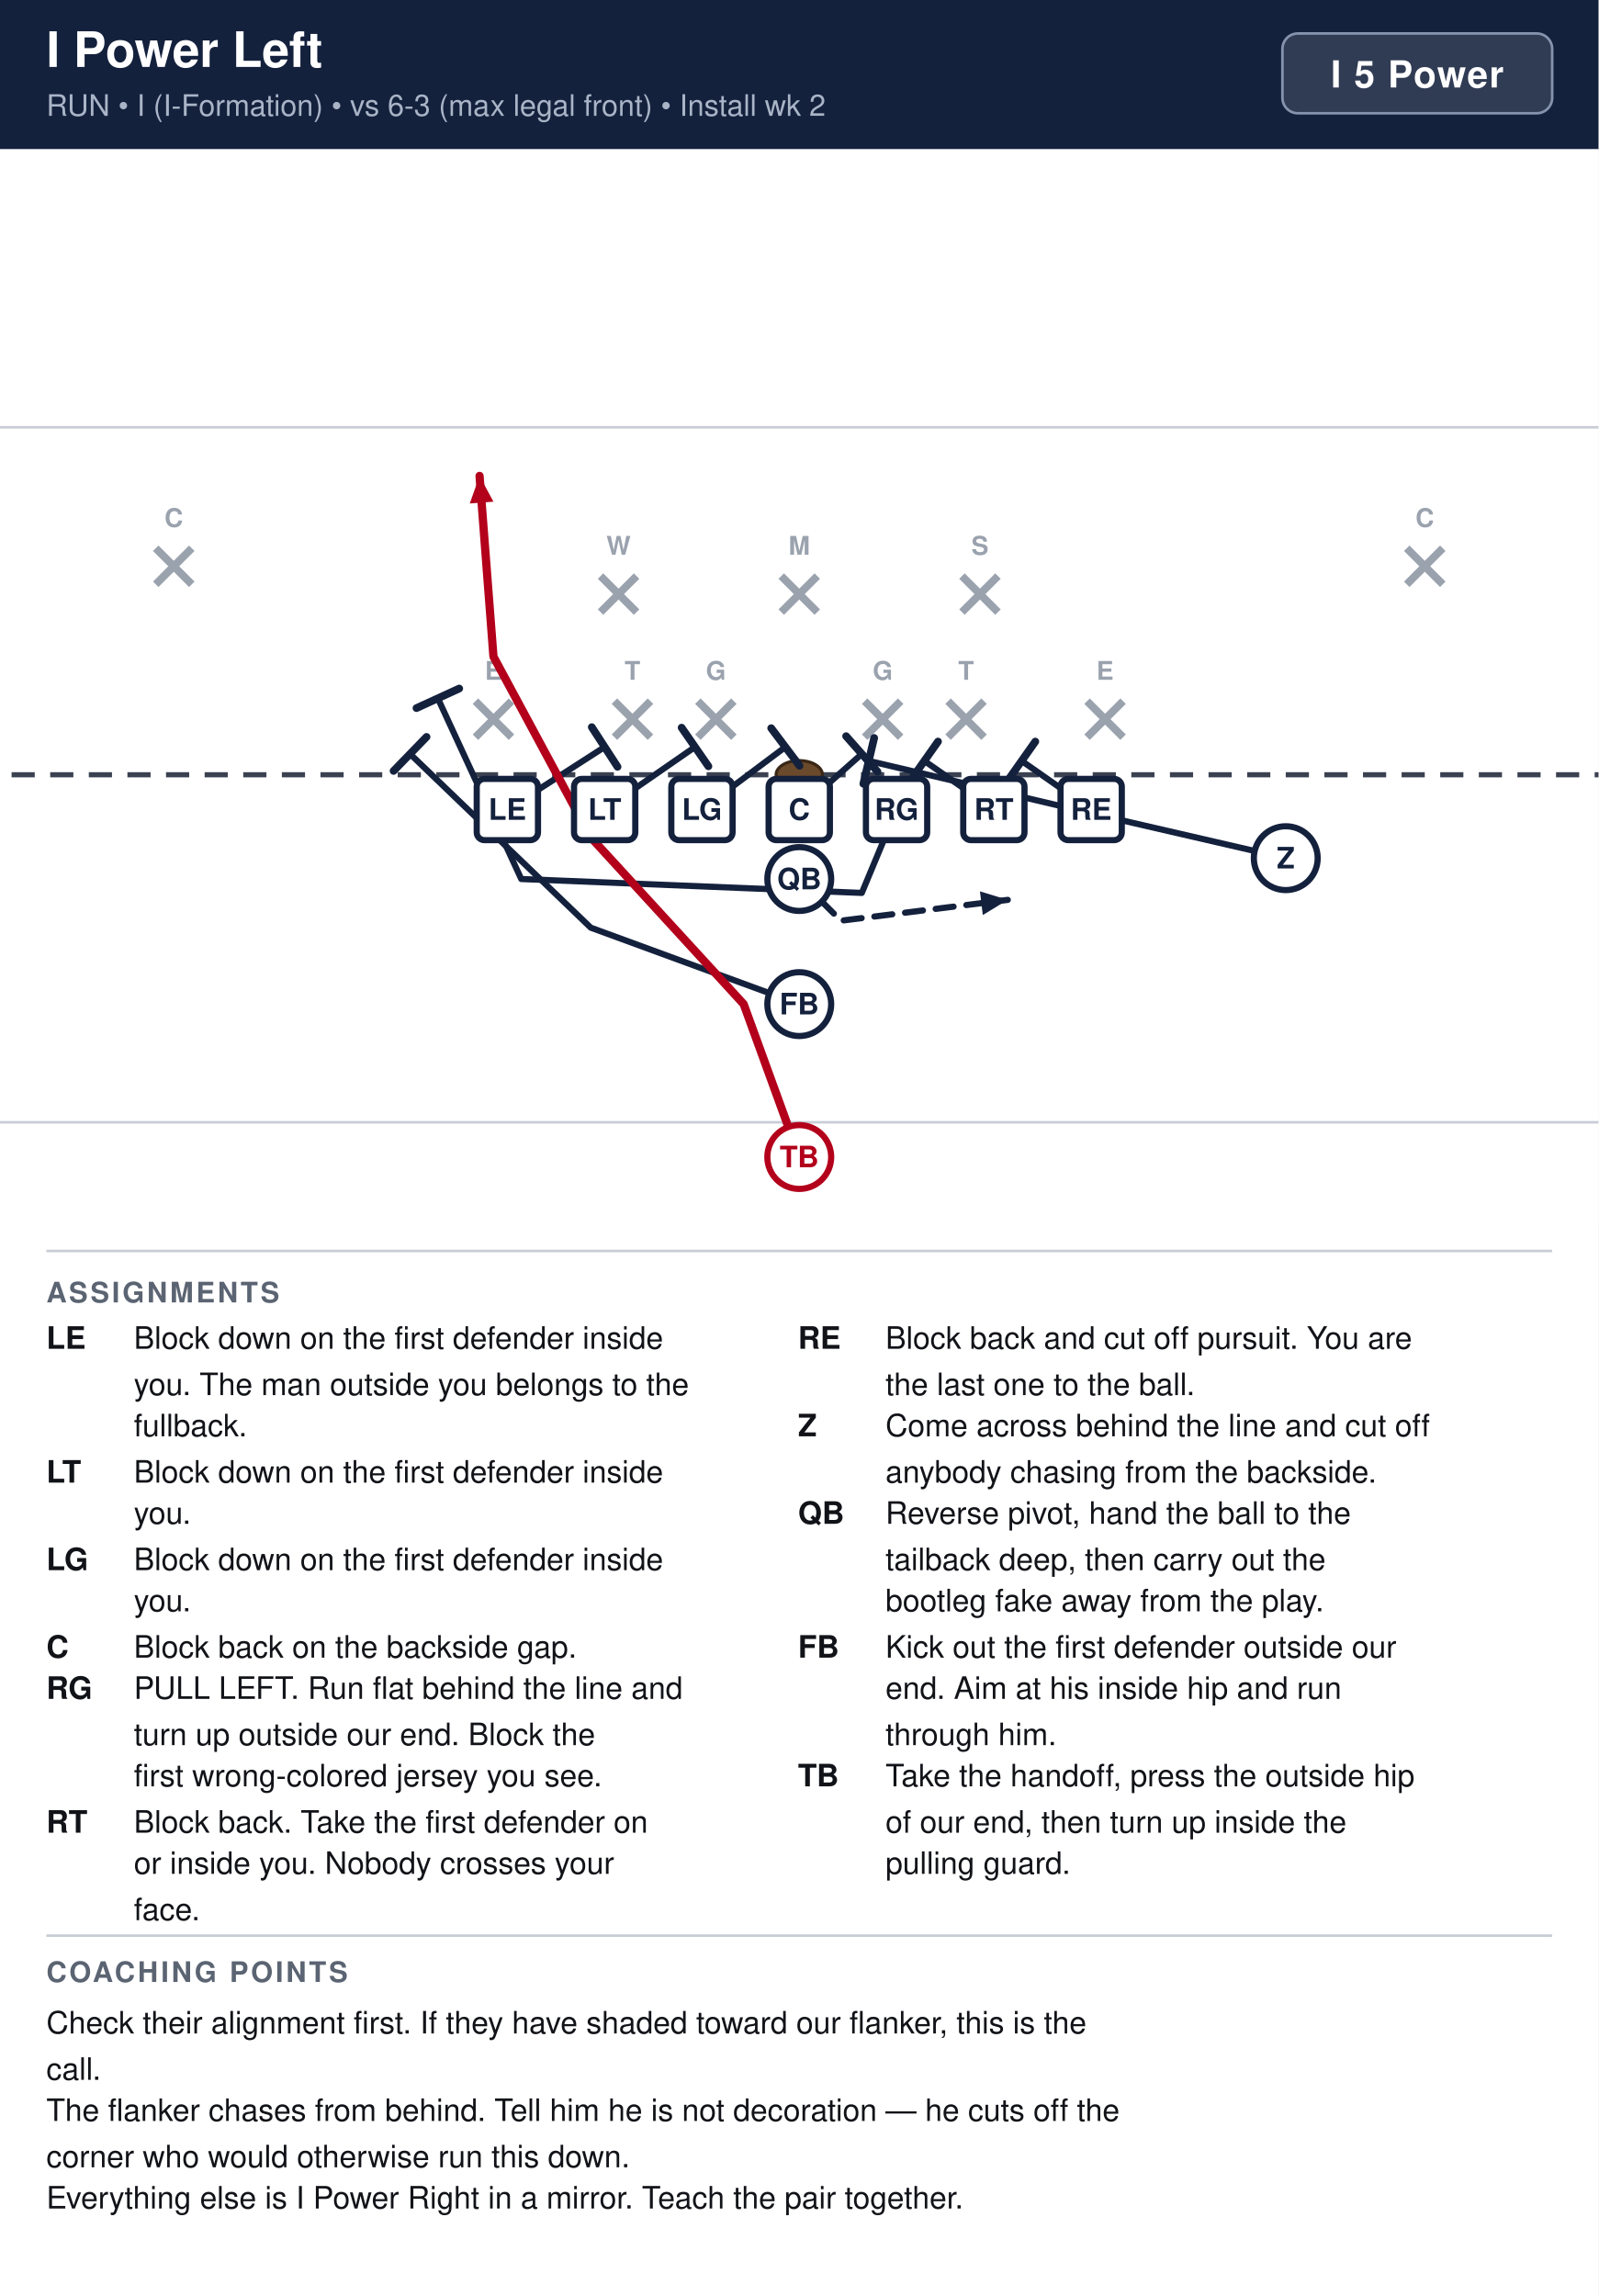
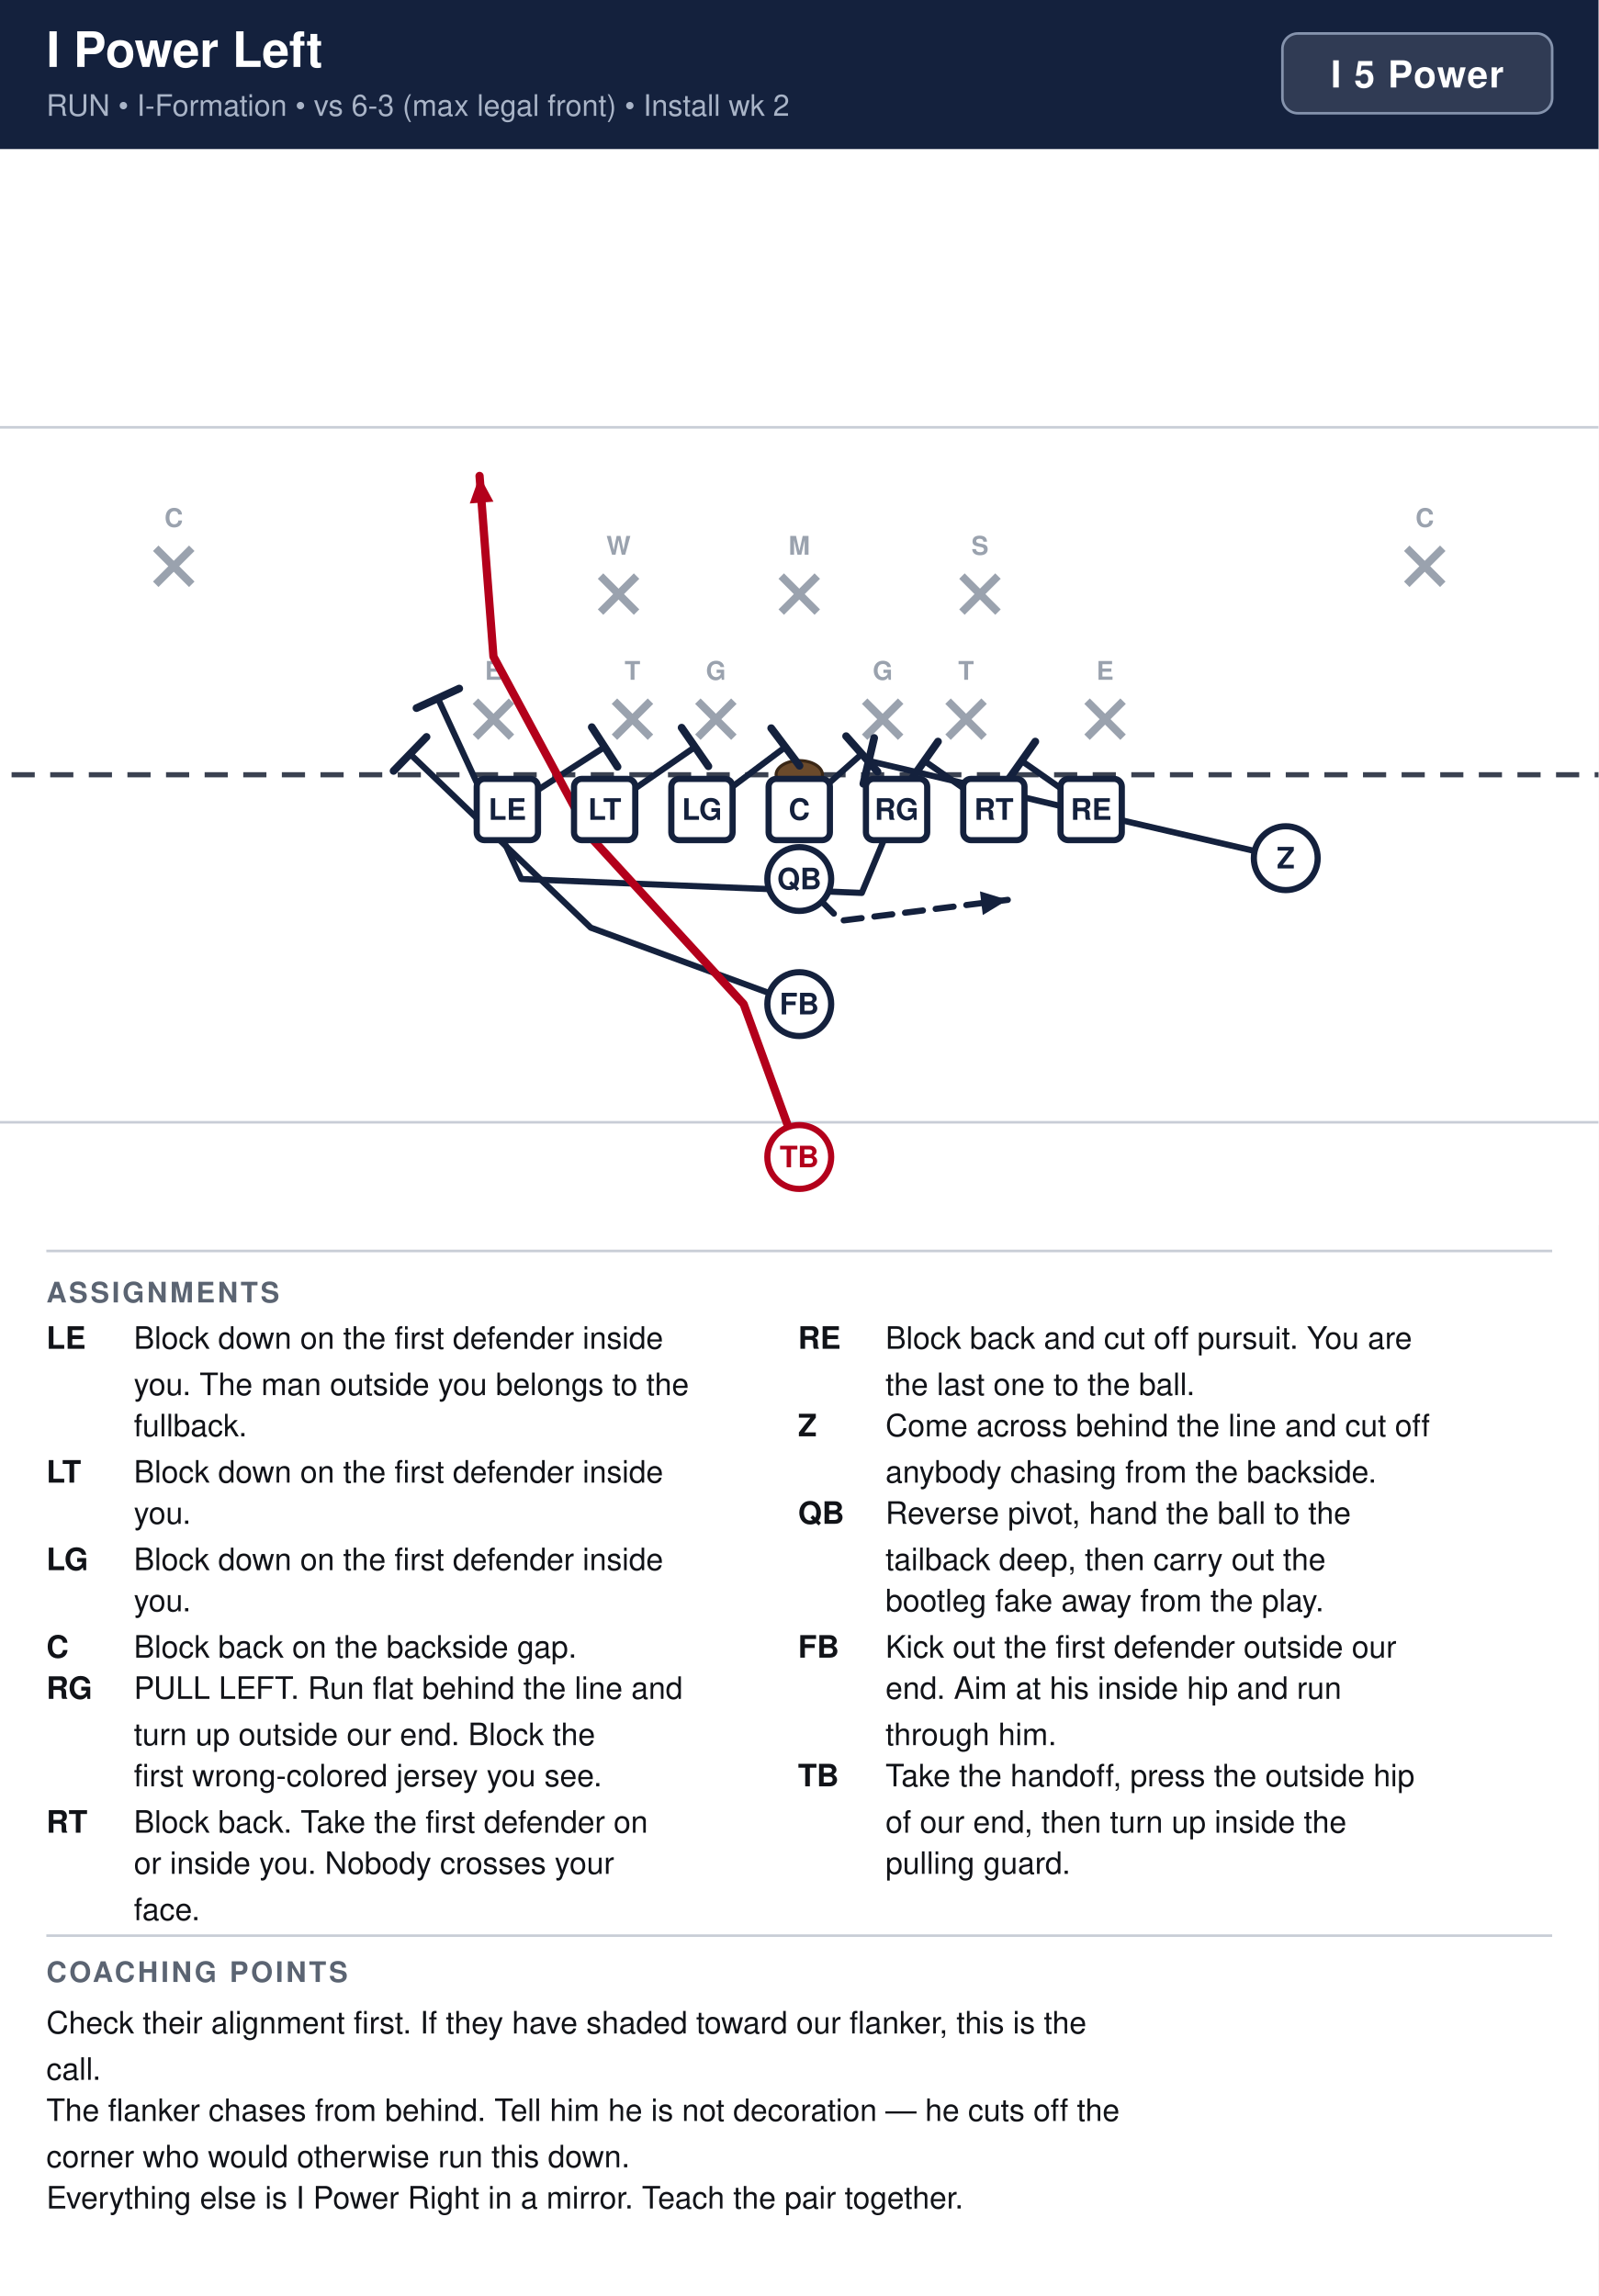
<svg xmlns="http://www.w3.org/2000/svg" width="621" height="892" viewBox="0 0 621 892" font-family="Segoe UI, Helvetica, Arial, sans-serif">
  <rect width="100%" height="100%" fill="#ffffff" />
  <rect x="0" y="0" width="621" height="58" fill="#14213d" />
  <text x="18" y="26" font-size="19" font-weight="700" fill="#ffffff">I Power Left</text>
-   <text x="18" y="45" font-size="11.5" fill="#a9b4c7">RUN  •  I (I-Formation)  •  vs 6-3 (max legal front)  •  Install wk 2</text>
+   <text x="18" y="45" font-size="11.5" fill="#a9b4c7">RUN  •  I-Formation  •  vs 6-3 (max legal front)  •  Install wk 2</text>
  <rect x="498.2" y="13" width="104.8" height="31" rx="6" fill="#ffffff" fill-opacity="0.12" stroke="#8593ad" stroke-width="1" />
  <text x="550.6" y="34" text-anchor="middle" font-size="14.5" font-weight="700" fill="#ffffff" letter-spacing="0.5">I 5 Power</text>
  <clipPath id="fieldclip">
    <rect x="0" y="58" width="621" height="418" />
  </clipPath>
  <g clip-path="url(#fieldclip)">
    <g transform="translate(-40.5,44.5)">
      <rect x="0" y="0" width="702" height="446" fill="#ffffff" />
      <line x1="0" y1="391.5" x2="702" y2="391.5" stroke="#c8cdd6" stroke-width="1" />
      <line x1="0" y1="121.5" x2="702" y2="121.5" stroke="#c8cdd6" stroke-width="1" />
      <line x1="0" y1="256.5" x2="702" y2="256.5" stroke="#3a4150" stroke-width="2" stroke-dasharray="9 6" />
      <ellipse cx="351.0" cy="256.5" rx="9" ry="5.5" fill="#6b4a2b" stroke="#3a2716" stroke-width="1.2" />
      <line x1="225.2" y1="227.9" x2="239.2" y2="241.9" stroke="#9aa2ae" stroke-width="3" />
      <line x1="239.2" y1="227.9" x2="225.2" y2="241.9" stroke="#9aa2ae" stroke-width="3" />
      <text x="232.2" y="219.6" text-anchor="middle" font-size="10" fill="#9aa2ae" font-weight="600">E</text>
      <line x1="279.2" y1="227.9" x2="293.2" y2="241.9" stroke="#9aa2ae" stroke-width="3" />
      <line x1="293.2" y1="227.9" x2="279.2" y2="241.9" stroke="#9aa2ae" stroke-width="3" />
      <text x="286.2" y="219.6" text-anchor="middle" font-size="10" fill="#9aa2ae" font-weight="600">T</text>
      <line x1="311.6" y1="227.9" x2="325.6" y2="241.9" stroke="#9aa2ae" stroke-width="3" />
      <line x1="325.6" y1="227.9" x2="311.6" y2="241.9" stroke="#9aa2ae" stroke-width="3" />
      <text x="318.6" y="219.6" text-anchor="middle" font-size="10" fill="#9aa2ae" font-weight="600">G</text>
      <line x1="376.4" y1="227.9" x2="390.4" y2="241.9" stroke="#9aa2ae" stroke-width="3" />
      <line x1="390.4" y1="227.9" x2="376.4" y2="241.9" stroke="#9aa2ae" stroke-width="3" />
      <text x="383.4" y="219.6" text-anchor="middle" font-size="10" fill="#9aa2ae" font-weight="600">G</text>
      <line x1="408.8" y1="227.9" x2="422.8" y2="241.9" stroke="#9aa2ae" stroke-width="3" />
      <line x1="422.8" y1="227.9" x2="408.8" y2="241.9" stroke="#9aa2ae" stroke-width="3" />
      <text x="415.8" y="219.6" text-anchor="middle" font-size="10" fill="#9aa2ae" font-weight="600">T</text>
      <line x1="462.8" y1="227.9" x2="476.8" y2="241.9" stroke="#9aa2ae" stroke-width="3" />
      <line x1="476.8" y1="227.9" x2="462.8" y2="241.9" stroke="#9aa2ae" stroke-width="3" />
      <text x="469.8" y="219.6" text-anchor="middle" font-size="10" fill="#9aa2ae" font-weight="600">E</text>
      <line x1="273.8" y1="179.3" x2="287.8" y2="193.3" stroke="#9aa2ae" stroke-width="3" />
      <line x1="287.8" y1="179.3" x2="273.8" y2="193.3" stroke="#9aa2ae" stroke-width="3" />
      <text x="280.8" y="171.0" text-anchor="middle" font-size="10" fill="#9aa2ae" font-weight="600">W</text>
      <line x1="344.0" y1="179.3" x2="358.0" y2="193.3" stroke="#9aa2ae" stroke-width="3" />
      <line x1="358.0" y1="179.3" x2="344.0" y2="193.3" stroke="#9aa2ae" stroke-width="3" />
      <text x="351.0" y="171.0" text-anchor="middle" font-size="10" fill="#9aa2ae" font-weight="600">M</text>
      <line x1="414.2" y1="179.3" x2="428.2" y2="193.3" stroke="#9aa2ae" stroke-width="3" />
      <line x1="428.2" y1="179.3" x2="414.2" y2="193.3" stroke="#9aa2ae" stroke-width="3" />
      <text x="421.2" y="171.0" text-anchor="middle" font-size="10" fill="#9aa2ae" font-weight="600">S</text>
      <line x1="101.0" y1="168.5" x2="115.0" y2="182.5" stroke="#9aa2ae" stroke-width="3" />
      <line x1="115.0" y1="168.5" x2="101.0" y2="182.5" stroke="#9aa2ae" stroke-width="3" />
      <text x="108.0" y="160.2" text-anchor="middle" font-size="10" fill="#9aa2ae" font-weight="600">C</text>
      <line x1="587.0" y1="168.5" x2="601.0" y2="182.5" stroke="#9aa2ae" stroke-width="3" />
      <line x1="601.0" y1="168.5" x2="587.0" y2="182.5" stroke="#9aa2ae" stroke-width="3" />
      <text x="594.0" y="160.2" text-anchor="middle" font-size="10" fill="#9aa2ae" font-weight="600">C</text>
      <path d="M464.4,270.0 L437.4,251.1" fill="none" stroke="#14213d" stroke-width="2.4" stroke-linecap="round" stroke-linejoin="round" />
      <line x1="432.1" y1="258.6" x2="442.7" y2="243.6" stroke="#14213d" stroke-width="3.0" stroke-linecap="round" />
      <path d="M426.6,270.0 L399.6,251.1" fill="none" stroke="#14213d" stroke-width="2.4" stroke-linecap="round" stroke-linejoin="round" />
      <line x1="394.3" y1="258.6" x2="404.9" y2="243.6" stroke="#14213d" stroke-width="3.0" stroke-linecap="round" />
      <path d="M388.8,270.0 L375.3,302.4 L243.0,297.0 L210.6,226.8" fill="none" stroke="#14213d" stroke-width="2.4" stroke-linecap="round" stroke-linejoin="round" />
      <line x1="202.3" y1="230.6" x2="218.9" y2="223.0" stroke="#14213d" stroke-width="3.0" stroke-linecap="round" />
      <path d="M351.0,270.0 L375.3,248.4" fill="none" stroke="#14213d" stroke-width="2.4" stroke-linecap="round" stroke-linejoin="round" />
      <line x1="369.2" y1="241.5" x2="381.4" y2="255.3" stroke="#14213d" stroke-width="3.0" stroke-linecap="round" />
      <path d="M313.2,270.0 L345.6,245.7" fill="none" stroke="#14213d" stroke-width="2.4" stroke-linecap="round" stroke-linejoin="round" />
      <line x1="340.1" y1="238.4" x2="351.1" y2="253.0" stroke="#14213d" stroke-width="3.0" stroke-linecap="round" />
      <path d="M275.4,270.0 L310.5,245.7" fill="none" stroke="#14213d" stroke-width="2.4" stroke-linecap="round" stroke-linejoin="round" />
      <line x1="305.3" y1="238.2" x2="315.7" y2="253.2" stroke="#14213d" stroke-width="3.0" stroke-linecap="round" />
      <path d="M237.6,270.0 L275.4,245.7" fill="none" stroke="#14213d" stroke-width="2.4" stroke-linecap="round" stroke-linejoin="round" />
      <line x1="270.4" y1="238.0" x2="280.4" y2="253.4" stroke="#14213d" stroke-width="3.0" stroke-linecap="round" />
      <path d="M540.0,288.9 L469.8,272.7 L378.0,251.1" fill="none" stroke="#14213d" stroke-width="2.4" stroke-linecap="round" stroke-linejoin="round" />
      <line x1="375.9" y1="260.0" x2="380.1" y2="242.2" stroke="#14213d" stroke-width="3.0" stroke-linecap="round" />
      <path d="M351.0,297.0 L367.2,313.2 L432.0,305.1" fill="none" stroke="#14213d" stroke-width="2.4" stroke-linecap="round" stroke-linejoin="round" stroke-dasharray="7 5" />
      <polygon points="432.0,305.1 422.3,311.0 421.2,301.8" fill="#14213d" />
      <path d="M351.0,345.6 L270.0,315.9 L199.8,248.4" fill="none" stroke="#14213d" stroke-width="2.4" stroke-linecap="round" stroke-linejoin="round" />
      <line x1="193.4" y1="255.0" x2="206.2" y2="241.8" stroke="#14213d" stroke-width="3.0" stroke-linecap="round" />
      <path d="M351.0,405.0 L329.4,345.6 L270.0,280.8 L232.2,210.6 L226.8,140.4" fill="none" stroke="#b3001b" stroke-width="3.2" stroke-linecap="round" stroke-linejoin="round" />
      <polygon points="226.8,140.4 232.2,150.4 223.0,151.1" fill="#b3001b" />
      <rect x="225.7" y="258.1" width="23.8" height="23.8" rx="3" fill="#ffffff" stroke="#14213d" stroke-width="2.4" />
      <text x="237.6" y="274.0" text-anchor="middle" font-size="11.5" font-weight="700" fill="#14213d">LE</text>
      <rect x="263.5" y="258.1" width="23.8" height="23.8" rx="3" fill="#ffffff" stroke="#14213d" stroke-width="2.4" />
      <text x="275.4" y="274.0" text-anchor="middle" font-size="11.5" font-weight="700" fill="#14213d">LT</text>
      <rect x="301.3" y="258.1" width="23.8" height="23.8" rx="3" fill="#ffffff" stroke="#14213d" stroke-width="2.4" />
      <text x="313.2" y="274.0" text-anchor="middle" font-size="11.5" font-weight="700" fill="#14213d">LG</text>
      <rect x="339.1" y="258.1" width="23.8" height="23.8" rx="3" fill="#ffffff" stroke="#14213d" stroke-width="2.4" />
      <text x="351.0" y="274.0" text-anchor="middle" font-size="11.5" font-weight="700" fill="#14213d">C</text>
      <rect x="376.9" y="258.1" width="23.8" height="23.8" rx="3" fill="#ffffff" stroke="#14213d" stroke-width="2.4" />
      <text x="388.8" y="274.0" text-anchor="middle" font-size="11.5" font-weight="700" fill="#14213d">RG</text>
      <rect x="414.7" y="258.1" width="23.8" height="23.8" rx="3" fill="#ffffff" stroke="#14213d" stroke-width="2.4" />
      <text x="426.6" y="274.0" text-anchor="middle" font-size="11.5" font-weight="700" fill="#14213d">RT</text>
      <rect x="452.5" y="258.1" width="23.8" height="23.8" rx="3" fill="#ffffff" stroke="#14213d" stroke-width="2.4" />
      <text x="464.4" y="274.0" text-anchor="middle" font-size="11.5" font-weight="700" fill="#14213d">RE</text>
      <circle cx="540.0" cy="288.9" r="12.4" fill="#ffffff" stroke="#14213d" stroke-width="2.4" />
      <text x="540.0" y="292.9" text-anchor="middle" font-size="11.5" font-weight="700" fill="#14213d">Z</text>
      <circle cx="351.0" cy="297.0" r="12.4" fill="#ffffff" stroke="#14213d" stroke-width="2.4" />
      <text x="351.0" y="301.0" text-anchor="middle" font-size="11.5" font-weight="700" fill="#14213d">QB</text>
      <circle cx="351.0" cy="345.6" r="12.4" fill="#ffffff" stroke="#14213d" stroke-width="2.4" />
      <text x="351.0" y="349.6" text-anchor="middle" font-size="11.5" font-weight="700" fill="#14213d">FB</text>
      <circle cx="351.0" cy="405.0" r="12.4" fill="#ffffff" stroke="#b3001b" stroke-width="2.4" />
      <text x="351.0" y="409.0" text-anchor="middle" font-size="11.5" font-weight="700" fill="#b3001b">TB</text>
    </g>
  </g>
  <line x1="18" y1="486" x2="603" y2="486" stroke="#c8cdd6" stroke-width="1" />
  <text x="18" y="506" font-size="11" font-weight="700" fill="#5b6472" letter-spacing="1">ASSIGNMENTS</text>
  <text x="18" y="524" font-size="12" font-weight="700" fill="#111318">LE</text>
  <text x="52" y="524" font-size="12" fill="#111318">Block down on the first defender inside</text>
  <text x="52" y="542" font-size="12" fill="#111318">you. The man outside you belongs to the</text>
  <text x="52" y="558" font-size="12" fill="#111318">fullback.</text>
  <text x="18" y="576" font-size="12" font-weight="700" fill="#111318">LT</text>
  <text x="52" y="576" font-size="12" fill="#111318">Block down on the first defender inside</text>
  <text x="52" y="592" font-size="12" fill="#111318">you.</text>
  <text x="18" y="610" font-size="12" font-weight="700" fill="#111318">LG</text>
  <text x="52" y="610" font-size="12" fill="#111318">Block down on the first defender inside</text>
  <text x="52" y="626" font-size="12" fill="#111318">you.</text>
  <text x="18" y="644" font-size="12" font-weight="700" fill="#111318">C</text>
  <text x="52" y="644" font-size="12" fill="#111318">Block back on the backside gap.</text>
  <text x="18" y="660" font-size="12" font-weight="700" fill="#111318">RG</text>
  <text x="52" y="660" font-size="12" fill="#111318">PULL LEFT. Run flat behind the line and</text>
  <text x="52" y="678" font-size="12" fill="#111318">turn up outside our end. Block the</text>
  <text x="52" y="694" font-size="12" fill="#111318">first wrong-colored jersey you see.</text>
  <text x="18" y="712" font-size="12" font-weight="700" fill="#111318">RT</text>
  <text x="52" y="712" font-size="12" fill="#111318">Block back. Take the first defender on</text>
  <text x="52" y="728" font-size="12" fill="#111318">or inside you. Nobody crosses your</text>
  <text x="52" y="746" font-size="12" fill="#111318">face.</text>
  <text x="310" y="524" font-size="12" font-weight="700" fill="#111318">RE</text>
  <text x="344" y="524" font-size="12" fill="#111318">Block back and cut off pursuit. You are</text>
  <text x="344" y="542" font-size="12" fill="#111318">the last one to the ball.</text>
  <text x="310" y="558" font-size="12" font-weight="700" fill="#111318">Z</text>
  <text x="344" y="558" font-size="12" fill="#111318">Come across behind the line and cut off</text>
  <text x="344" y="576" font-size="12" fill="#111318">anybody chasing from the backside.</text>
  <text x="310" y="592" font-size="12" font-weight="700" fill="#111318">QB</text>
  <text x="344" y="592" font-size="12" fill="#111318">Reverse pivot, hand the ball to the</text>
  <text x="344" y="610" font-size="12" fill="#111318">tailback deep, then carry out the</text>
  <text x="344" y="626" font-size="12" fill="#111318">bootleg fake away from the play.</text>
  <text x="310" y="644" font-size="12" font-weight="700" fill="#111318">FB</text>
  <text x="344" y="644" font-size="12" fill="#111318">Kick out the first defender outside our</text>
  <text x="344" y="660" font-size="12" fill="#111318">end. Aim at his inside hip and run</text>
  <text x="344" y="678" font-size="12" fill="#111318">through him.</text>
  <text x="310" y="694" font-size="12" font-weight="700" fill="#111318">TB</text>
  <text x="344" y="694" font-size="12" fill="#111318">Take the handoff, press the outside hip</text>
  <text x="344" y="712" font-size="12" fill="#111318">of our end, then turn up inside the</text>
  <text x="344" y="728" font-size="12" fill="#111318">pulling guard.</text>
  <line x1="18" y1="752" x2="603" y2="752" stroke="#c8cdd6" stroke-width="1" />
  <text x="18" y="770" font-size="11" font-weight="700" fill="#5b6472" letter-spacing="1">COACHING POINTS</text>
  <text x="18" y="790" font-size="12" fill="#111318">Check their alignment first. If they have shaded toward our flanker, this is the</text>
  <text x="18" y="808" font-size="12" fill="#111318">call.</text>
  <text x="18" y="824" font-size="12" fill="#111318">The flanker chases from behind. Tell him he is not decoration — he cuts off the</text>
  <text x="18" y="842" font-size="12" fill="#111318">corner who would otherwise run this down.</text>
  <text x="18" y="858" font-size="12" fill="#111318">Everything else is I Power Right in a mirror. Teach the pair together.</text>
</svg>
